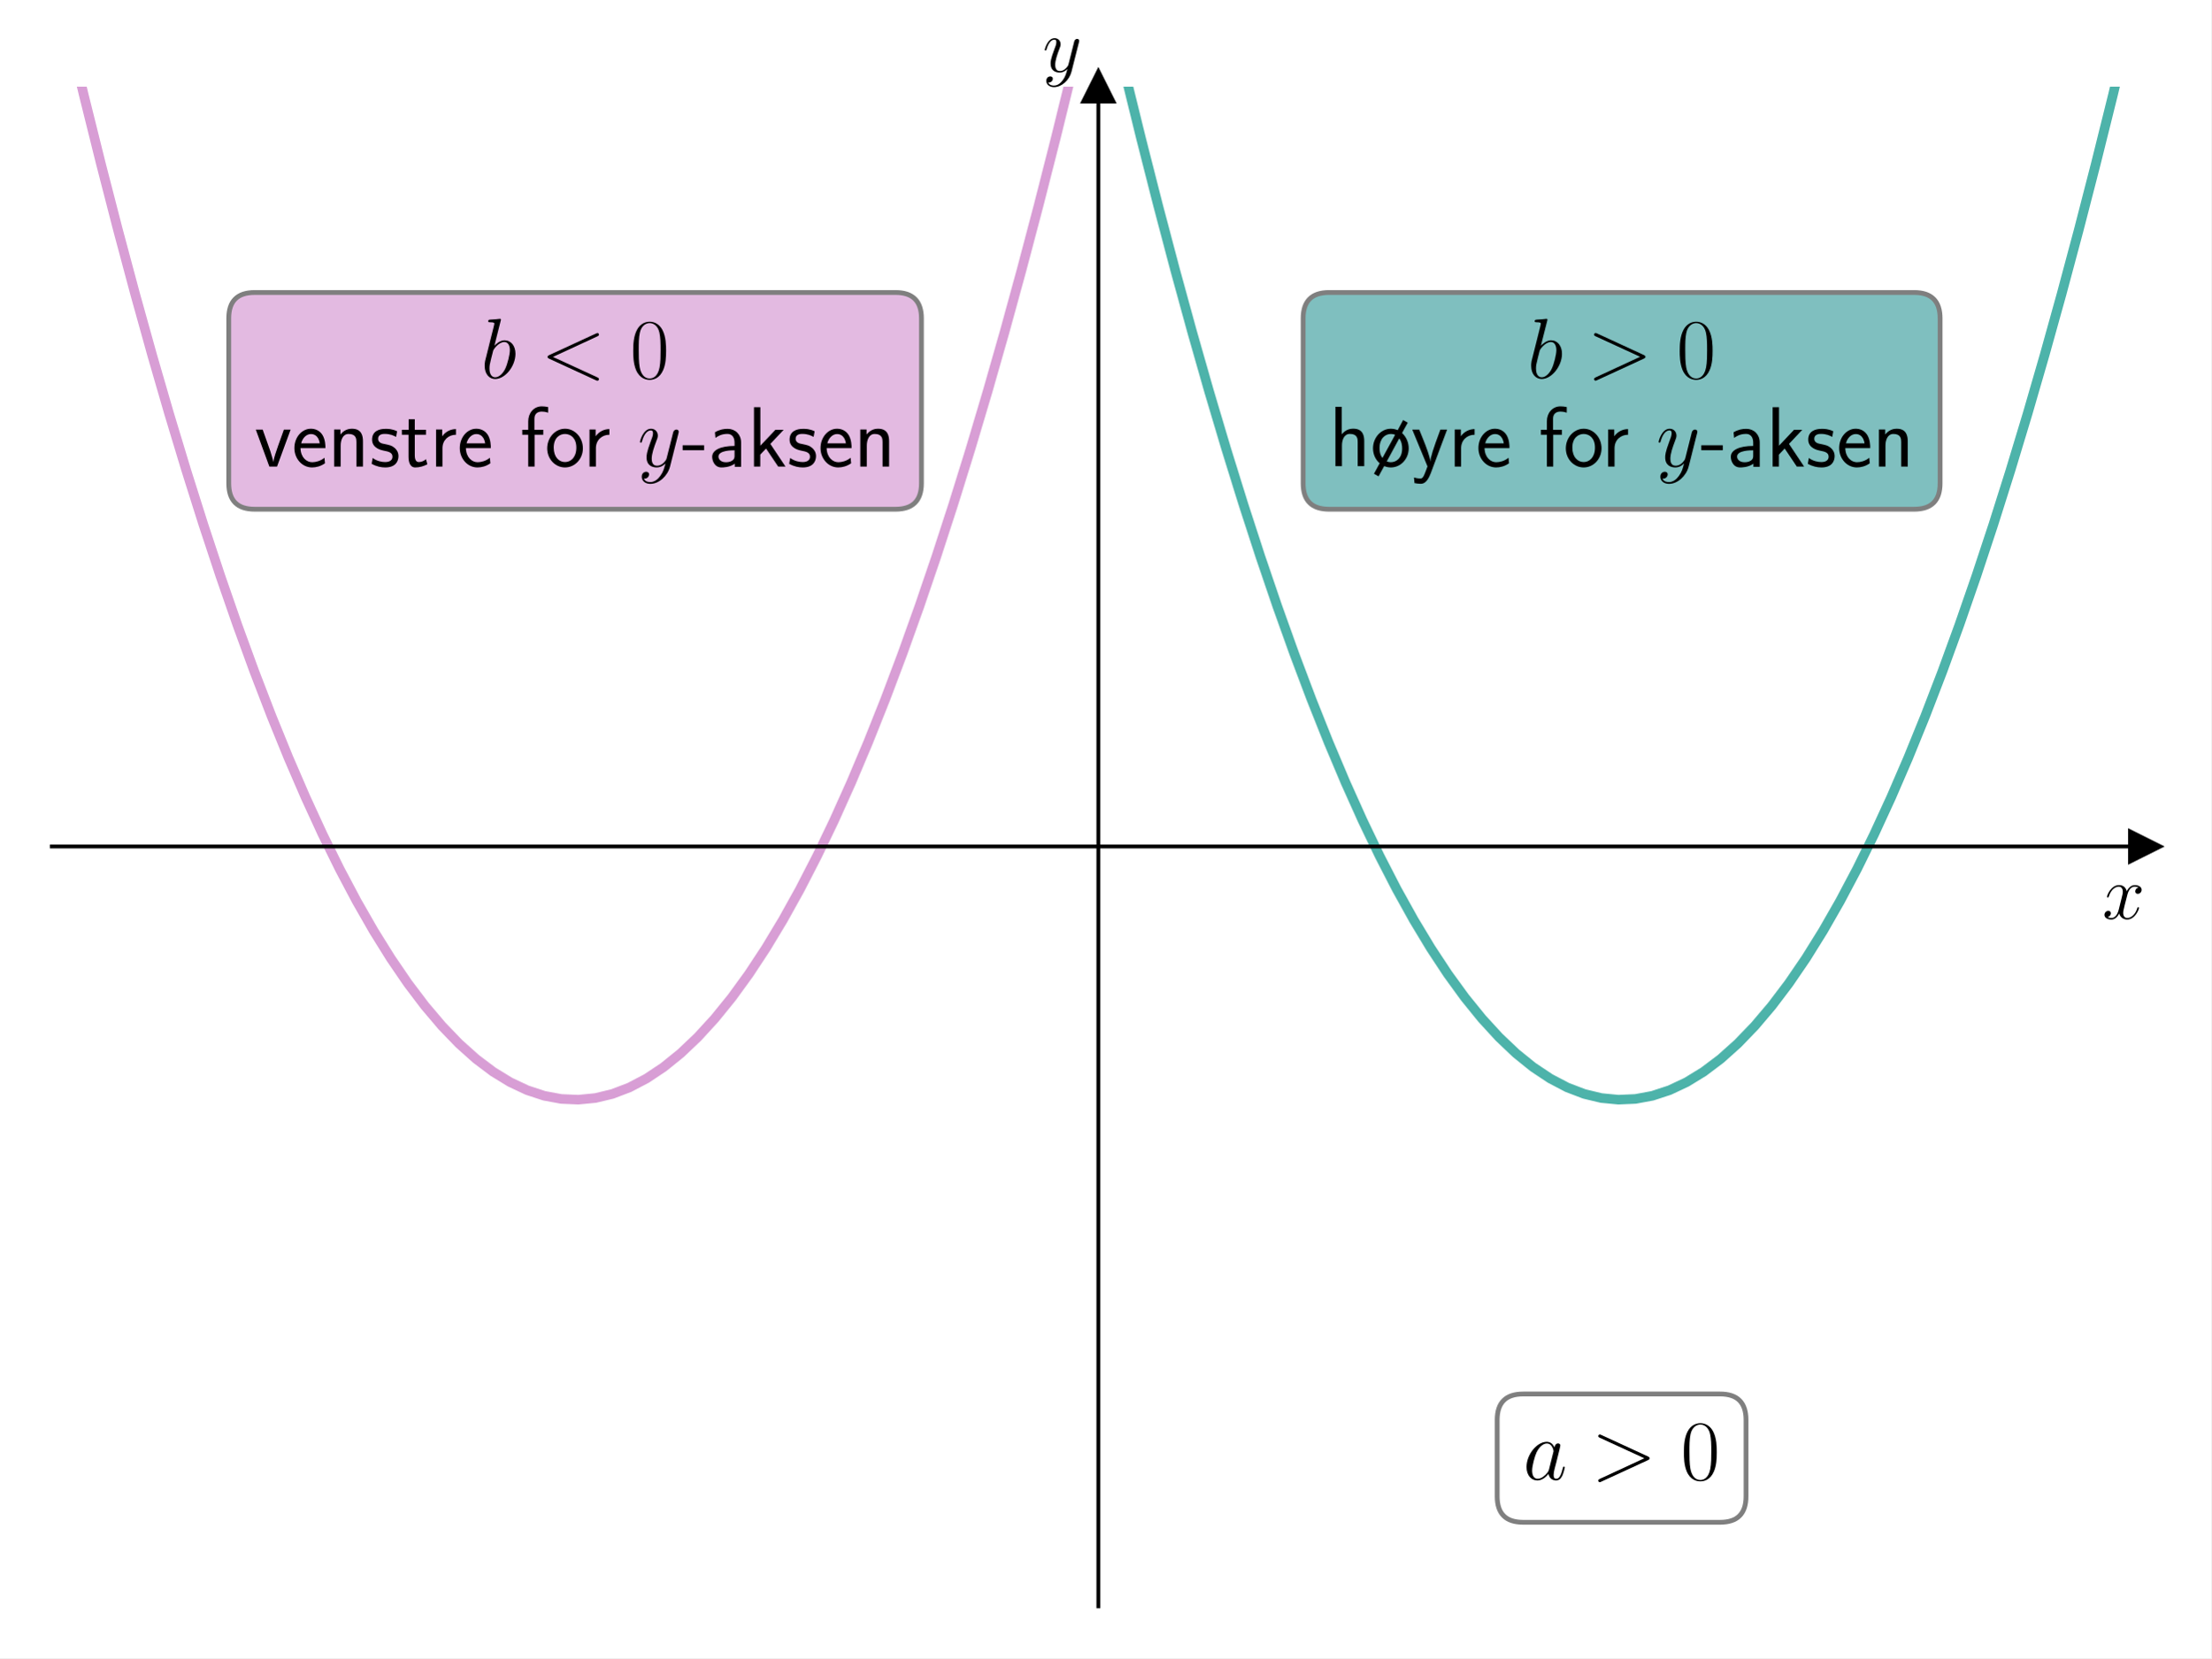
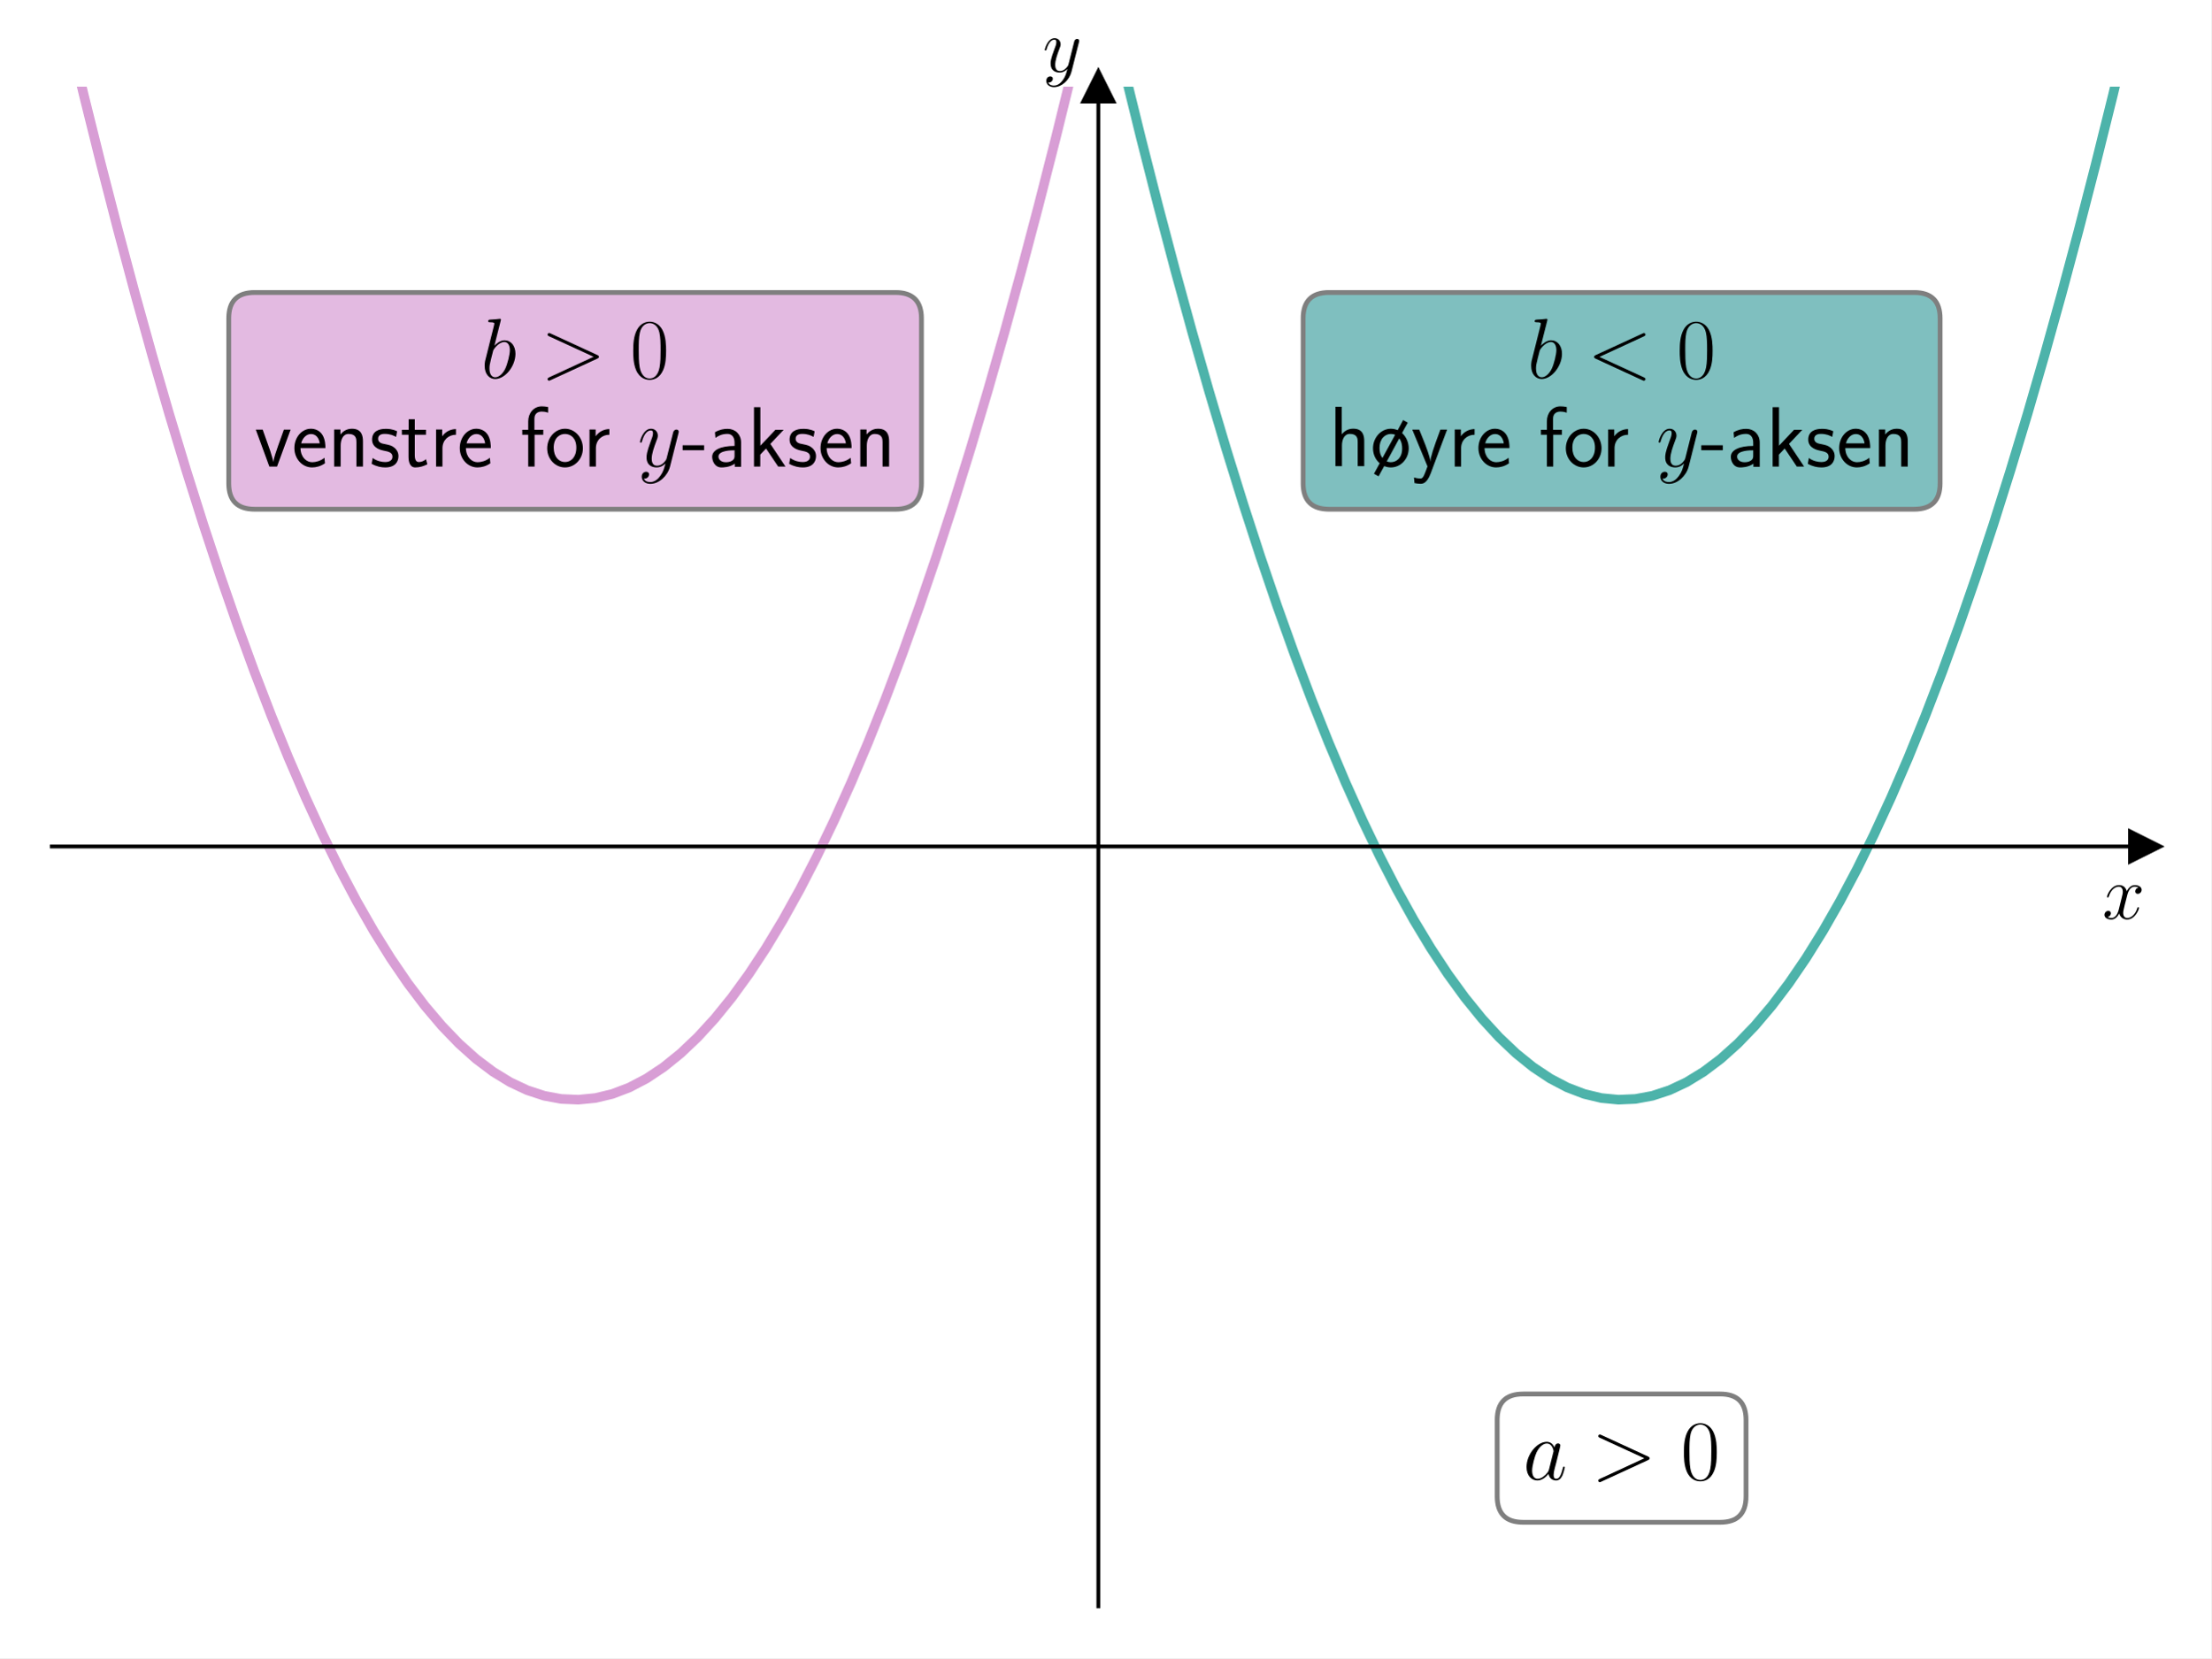
<svg xmlns="http://www.w3.org/2000/svg" xmlns:xlink="http://www.w3.org/1999/xlink" width="460.8pt" height="345.6pt" viewBox="0 0 460.8 345.6" version="1.1">
  <defs>
    <style type="text/css">*{stroke-linejoin: round; stroke-linecap: butt}</style>
  </defs>
  <g id="figure_1">
    <g id="patch_1">
      <path d="M 0 345.6  L 460.8 345.6  L 460.8 0  L 0 0  z " style="fill: #ffffff" />
    </g>
    <g id="axes_1">
      <g id="patch_2">
        <path d="M 10.8 334.8  L 447 334.8  L 447 18.065  L 10.8 18.065  z " style="fill: #ffffff" />
      </g>
      <g id="matplotlib.axis_1">
        <g id="text_1">
          <g transform="translate(438.1306 191.5019) scale(0.16 -0.16)">
            <defs>
              <path id="CMMI12-78" d="M 3034 2606  C 2829 2567 2752 2414 2752 2293  C 2752 2139 2874 2088 2963 2088  C 3155 2088 3290 2254 3290 2427  C 3290 2695 2982 2816 2714 2816  C 2323 2816 2106 2433 2048 2312  C 1901 2816 1504 2816 1389 2816  C 736 2816 390 1980 390 1839  C 390 1814 416 1782 461 1782  C 512 1782 525 1820 538 1846  C 755 2555 1184 2689 1370 2689  C 1658 2689 1715 2420 1715 2267  C 1715 2127 1677 1980 1600 1673  L 1382 798  C 1286 415 1101 64 762 64  C 730 64 570 64 435 147  C 666 192 717 383 717 460  C 717 588 621 664 499 664  C 346 664 179 530 179 326  C 179 57 480 -64 755 -64  C 1062 -64 1280 179 1414 441  C 1517 64 1837 -64 2074 -64  C 2726 -64 3072 773 3072 913  C 3072 945 3046 971 3008 971  C 2950 971 2944 939 2925 888  C 2752 326 2381 64 2093 64  C 1869 64 1747 230 1747 492  C 1747 632 1773 734 1875 1156  L 2099 2024  C 2195 2408 2413 2689 2707 2689  C 2720 2689 2899 2689 3034 2606  z " transform="scale(0.015625)" />
            </defs>
            <use xlink:href="#CMMI12-78" transform="scale(0.996264)" />
          </g>
        </g>
      </g>
      <g id="matplotlib.axis_2">
        <g id="text_2">
          <g transform="translate(217.2897 14.96506) scale(0.16 -0.16)">
            <defs>
              <path id="CMMI12-79" d="M 1683 -700  C 1510 -939 1261 -1152 947 -1152  C 870 -1152 563 -1152 467 -889  C 486 -895 518 -895 531 -895  C 723 -895 851 -729 851 -582  C 851 -435 730 -384 634 -384  C 531 -384 307 -458 307 -759  C 307 -1071 582 -1286 947 -1286  C 1587 -1286 2234 -700 2413 6  L 3040 2485  C 3046 2517 3059 2556 3059 2594  C 3059 2689 2982 2753 2886 2753  C 2829 2753 2694 2727 2643 2535  L 2170 658  C 2138 543 2138 530 2086 460  C 1958 281 1747 64 1440 64  C 1082 64 1050 415 1050 588  C 1050 952 1222 1443 1395 1903  C 1466 2088 1504 2178 1504 2305  C 1504 2574 1312 2816 998 2816  C 410 2816 173 1890 173 1839  C 173 1814 198 1782 243 1782  C 301 1782 307 1807 333 1897  C 486 2433 730 2689 979 2689  C 1037 2689 1146 2689 1146 2478  C 1146 2312 1075 2127 979 1884  C 666 1047 666 837 666 683  C 666 77 1101 -64 1421 -64  C 1606 -64 1837 -6 2061 230  L 2067 224  C 1971 -147 1907 -392 1683 -700  z " transform="scale(0.015625)" />
            </defs>
            <use xlink:href="#CMMI12-79" transform="scale(0.996264)" />
          </g>
        </g>
      </g>
      <g id="line2d_1">
        <defs>
-           <path id="mdf5c4e9e67" d="M 3 0  L -3 -3  L -3 3  z " style="stroke: #000000; stroke-linejoin: miter" />
+           <path id="m372b445df0" d="M 3 0  L -3 -3  L -3 3  z " style="stroke: #000000; stroke-linejoin: miter" />
        </defs>
        <g>
-           <use xlink:href="#mdf5c4e9e67" x="447" y="176.432" style="stroke: #000000; stroke-linejoin: miter" />
+           <use xlink:href="#m372b445df0" x="447" y="176.432" style="stroke: #000000; stroke-linejoin: miter" />
        </g>
      </g>
      <g id="line2d_2">
        <defs>
-           <path id="mb5a8370846" d="M 0 -3  L -3 3  L 3 3  z " style="stroke: #000000; stroke-linejoin: miter" />
+           <path id="m9e277700b3" d="M 0 -3  L -3 3  L 3 3  z " style="stroke: #000000; stroke-linejoin: miter" />
        </defs>
        <g>
-           <use xlink:href="#mb5a8370846" x="228.9" y="18.065" style="stroke: #000000; stroke-linejoin: miter" />
+           <use xlink:href="#m9e277700b3" x="228.9" y="18.065" style="stroke: #000000; stroke-linejoin: miter" />
        </g>
      </g>
      <g id="line2d_3">
-         <path d="M 230.597 -1  L 230.677 -0.653  L 234.23 14.324  L 237.783 28.795  L 241.336 42.763  L 244.89 56.226  L 248.443 69.184  L 251.996 81.639  L 255.55 93.588  L 259.103 105.034  L 262.656 115.975  L 266.209 126.411  L 269.763 136.343  L 273.316 145.771  L 276.869 154.694  L 280.422 163.113  L 283.976 171.027  L 287.529 178.437  L 291.082 185.343  L 294.636 191.744  L 298.189 197.641  L 301.742 203.033  L 305.295 207.921  L 308.849 212.304  L 312.402 216.183  L 315.955 219.558  L 319.509 222.428  L 323.062 224.794  L 326.615 226.655  L 330.168 228.012  L 333.722 228.864  L 337.275 229.212  L 340.828 229.056  L 344.381 228.395  L 347.935 227.23  L 351.488 225.56  L 355.041 223.386  L 358.595 220.708  L 362.148 217.525  L 365.701 213.838  L 369.254 209.646  L 372.808 204.95  L 376.361 199.749  L 379.914 194.044  L 383.467 187.835  L 387.021 181.121  L 390.574 173.903  L 394.127 166.18  L 397.681 157.953  L 401.234 149.221  L 404.787 139.985  L 408.34 130.245  L 411.894 120  L 415.447 109.251  L 419 97.997  L 422.553 86.239  L 426.107 73.976  L 429.66 61.21  L 433.213 47.938  L 436.767 34.162  L 440.32 19.882  L 443.873 5.098  L 445.29 -1  " clip-path="url(#pa374c628e7)" style="fill: none; stroke: #029386; stroke-opacity: 0.7; stroke-width: 2; stroke-linecap: square" />
+         <path d="M 230.597 -1  L 230.677 -0.653  L 234.23 14.324  L 237.783 28.795  L 241.336 42.763  L 244.89 56.226  L 248.443 69.184  L 251.996 81.639  L 255.55 93.588  L 259.103 105.034  L 262.656 115.975  L 266.209 126.411  L 269.763 136.343  L 273.316 145.771  L 276.869 154.694  L 280.422 163.113  L 283.976 171.027  L 287.529 178.437  L 291.082 185.343  L 294.636 191.744  L 298.189 197.641  L 301.742 203.033  L 305.295 207.921  L 308.849 212.304  L 312.402 216.183  L 315.955 219.558  L 319.509 222.428  L 323.062 224.794  L 326.615 226.655  L 330.168 228.012  L 333.722 228.864  L 337.275 229.212  L 340.828 229.056  L 344.381 228.395  L 347.935 227.23  L 351.488 225.56  L 355.041 223.386  L 358.595 220.708  L 362.148 217.525  L 365.701 213.838  L 369.254 209.646  L 372.808 204.95  L 376.361 199.749  L 379.914 194.044  L 383.467 187.835  L 387.021 181.121  L 390.574 173.903  L 394.127 166.18  L 397.681 157.953  L 401.234 149.221  L 404.787 139.985  L 408.34 130.245  L 411.894 120  L 415.447 109.251  L 419 97.997  L 422.553 86.239  L 426.107 73.976  L 429.66 61.21  L 433.213 47.938  L 436.767 34.162  L 440.32 19.882  L 443.873 5.098  L 445.29 -1  " clip-path="url(#p6468c7f94c)" style="fill: none; stroke: #029386; stroke-opacity: 0.7; stroke-width: 2; stroke-linecap: square" />
      </g>
      <g id="line2d_4">
-         <path d="M 12.51 -1  L 13.927 5.098  L 17.48 19.882  L 21.033 34.162  L 24.587 47.938  L 28.14 61.21  L 31.693 73.976  L 35.247 86.239  L 38.8 97.997  L 42.353 109.251  L 45.906 120  L 49.46 130.245  L 53.013 139.985  L 56.566 149.221  L 60.119 157.953  L 63.673 166.18  L 67.226 173.903  L 70.779 181.121  L 74.333 187.835  L 77.886 194.044  L 81.439 199.749  L 84.992 204.95  L 88.546 209.646  L 92.099 213.838  L 95.652 217.525  L 99.205 220.708  L 102.759 223.386  L 106.312 225.56  L 109.865 227.23  L 113.419 228.395  L 116.972 229.056  L 120.525 229.212  L 124.078 228.864  L 127.632 228.012  L 131.185 226.655  L 134.738 224.794  L 138.291 222.428  L 141.845 219.558  L 145.398 216.183  L 148.951 212.304  L 152.505 207.921  L 156.058 203.033  L 159.611 197.641  L 163.164 191.744  L 166.718 185.343  L 170.271 178.437  L 173.824 171.027  L 177.378 163.113  L 180.931 154.694  L 184.484 145.771  L 188.037 136.343  L 191.591 126.411  L 195.144 115.975  L 198.697 105.034  L 202.25 93.588  L 205.804 81.639  L 209.357 69.184  L 212.91 56.226  L 216.464 42.763  L 220.017 28.795  L 223.57 14.324  L 227.123 -0.653  L 227.203 -1  " clip-path="url(#pa374c628e7)" style="fill: none; stroke: #c875c4; stroke-opacity: 0.7; stroke-width: 2; stroke-linecap: square" />
+         <path d="M 12.51 -1  L 13.927 5.098  L 17.48 19.882  L 21.033 34.162  L 24.587 47.938  L 28.14 61.21  L 31.693 73.976  L 35.247 86.239  L 38.8 97.997  L 42.353 109.251  L 45.906 120  L 49.46 130.245  L 53.013 139.985  L 56.566 149.221  L 60.119 157.953  L 63.673 166.18  L 67.226 173.903  L 70.779 181.121  L 74.333 187.835  L 77.886 194.044  L 81.439 199.749  L 84.992 204.95  L 88.546 209.646  L 92.099 213.838  L 95.652 217.525  L 99.205 220.708  L 102.759 223.386  L 106.312 225.56  L 109.865 227.23  L 113.419 228.395  L 116.972 229.056  L 120.525 229.212  L 124.078 228.864  L 127.632 228.012  L 131.185 226.655  L 134.738 224.794  L 138.291 222.428  L 141.845 219.558  L 145.398 216.183  L 148.951 212.304  L 152.505 207.921  L 156.058 203.033  L 159.611 197.641  L 163.164 191.744  L 166.718 185.343  L 170.271 178.437  L 173.824 171.027  L 177.378 163.113  L 180.931 154.694  L 184.484 145.771  L 188.037 136.343  L 191.591 126.411  L 195.144 115.975  L 198.697 105.034  L 202.25 93.588  L 205.804 81.639  L 209.357 69.184  L 212.91 56.226  L 216.464 42.763  L 220.017 28.795  L 223.57 14.324  L 227.123 -0.653  L 227.203 -1  " clip-path="url(#p6468c7f94c)" style="fill: none; stroke: #c875c4; stroke-opacity: 0.7; stroke-width: 2; stroke-linecap: square" />
      </g>
      <g id="patch_3">
        <path d="M 228.9 334.8  L 228.9 18.065  " style="fill: none; stroke: #000000; stroke-width: 0.8; stroke-linejoin: miter; stroke-linecap: square" />
      </g>
      <g id="patch_4">
        <path d="M 447 334.8  L 447 18.065  " style="fill: none" />
      </g>
      <g id="patch_5">
        <path d="M 10.8 176.432  L 447 176.432  " style="fill: none; stroke: #000000; stroke-width: 0.8; stroke-linejoin: miter; stroke-linecap: square" />
      </g>
      <g id="patch_6">
        <path d="M 10.8 18.065  L 447 18.065  " style="fill: none" />
      </g>
      <g id="text_3">
        <g id="patch_7">
          <path d="M 317.419 317.293  L 358.481 317.293  Q 363.881 317.293 363.881 311.893  L 363.881 295.952  Q 363.881 290.552 358.481 290.552  L 317.419 290.552  Q 312.019 290.552 312.019 295.952  L 312.019 311.893  Q 312.019 317.293 317.419 317.293  z " style="fill: #ffffff; opacity: 0.5; stroke: #000000; stroke-linejoin: miter" />
        </g>
        <g transform="translate(317.4193 308.4054) scale(0.18 -0.18)">
          <defs>
            <path id="CMMI12-61" d="M 1926 760  C 1894 651 1894 639 1805 517  C 1664 338 1382 64 1082 64  C 819 64 672 300 672 677  C 672 1028 870 1743 992 2012  C 1210 2459 1510 2689 1760 2689  C 2182 2689 2266 2165 2266 2114  C 2266 2108 2246 2024 2240 2012  L 1926 760  z M 2336 2395  C 2266 2561 2093 2816 1760 2816  C 1037 2816 256 1884 256 939  C 256 307 627 -64 1062 -64  C 1414 -64 1715 211 1894 422  C 1958 45 2259 -64 2451 -64  C 2643 -64 2797 51 2912 281  C 3014 498 3104 888 3104 913  C 3104 945 3078 971 3040 971  C 2982 971 2976 939 2950 843  C 2854 466 2733 64 2470 64  C 2285 64 2272 230 2272 358  C 2272 505 2291 575 2349 824  C 2394 984 2426 1124 2477 1309  C 2714 2267 2771 2497 2771 2535  C 2771 2625 2701 2695 2605 2695  C 2400 2695 2349 2472 2336 2395  z " transform="scale(0.015625)" />
            <path id="CMMI12-3e" d="M 4218 1449  C 4339 1507 4346 1545 4346 1590  C 4346 1628 4333 1673 4218 1725  L 755 3322  C 672 3360 659 3360 646 3360  C 570 3360 525 3296 525 3245  C 525 3168 576 3142 659 3104  L 3949 1590  L 653 65  C 525 6 525 -39 525 -77  C 525 -128 570 -192 646 -192  C 659 -192 666 -185 755 -147  L 4218 1449  z " transform="scale(0.015625)" />
            <path id="CMR17-30" d="M 2688 2025  C 2688 2416 2682 3080 2413 3591  C 2176 4039 1798 4198 1466 4198  C 1158 4198 768 4058 525 3597  C 269 3118 243 2524 243 2025  C 243 1661 250 1106 448 619  C 723 -39 1216 -128 1466 -128  C 1760 -128 2208 -7 2470 600  C 2662 1042 2688 1559 2688 2025  z M 1466 -26  C 1056 -26 813 325 723 812  C 653 1188 653 1738 653 2096  C 653 2588 653 2997 736 3387  C 858 3929 1216 4096 1466 4096  C 1728 4096 2067 3923 2189 3400  C 2272 3036 2278 2607 2278 2096  C 2278 1680 2278 1169 2202 792  C 2067 95 1690 -26 1466 -26  z " transform="scale(0.015625)" />
          </defs>
          <use xlink:href="#CMMI12-61" transform="scale(0.996264)" />
          <use xlink:href="#CMMI12-3e" transform="translate(78.88187 0) scale(0.996264)" />
          <use xlink:href="#CMR17-30" transform="translate(182.428 0) scale(0.996264)" />
        </g>
      </g>
      <g id="text_4">
        <g id="patch_8">
          <path d="M 276.977 106.136  L 398.923 106.136  Q 404.323 106.136 404.323 100.736  L 404.323 66.363  Q 404.323 60.963 398.923 60.963  L 276.977 60.963  Q 271.577 60.963 271.577 66.363  L 271.577 100.736  Q 271.577 106.136 276.977 106.136  z " style="fill: #008080; opacity: 0.5; stroke: #000000; stroke-linejoin: miter" />
        </g>
        <g transform="translate(318.2952 78.81637) scale(0.18 -0.18)">
          <defs>
            <path id="CMMI12-62" d="M 1478 4257  C 1485 4283 1498 4321 1498 4352  C 1498 4416 1434 4416 1421 4416  C 1414 4416 1184 4393 1069 4377  C 960 4377 864 4358 749 4358  C 595 4345 550 4339 550 4224  C 550 4160 614 4160 678 4160  C 1005 4160 1005 4103 1005 4040  C 1005 3996 954 3811 928 3696  L 774 3085  C 710 2831 346 1387 320 1272  C 288 1114 288 1005 288 922  C 288 274 653 -64 1069 -64  C 1811 -64 2579 888 2579 1814  C 2579 2401 2246 2816 1766 2816  C 1434 2816 1133 2542 1011 2414  L 1478 4257  z M 1075 64  C 870 64 646 217 646 715  C 646 926 666 1047 781 1494  C 800 1577 902 1986 928 2069  C 941 2120 1318 2689 1754 2689  C 2035 2689 2163 2408 2163 2076  C 2163 1769 1984 1047 1824 715  C 1664 370 1370 64 1075 64  z " transform="scale(0.015625)" />
+             <path id="CMMI12-3c" d="M 4218 3104  C 4333 3155 4346 3200 4346 3238  C 4346 3309 4294 3360 4224 3360  C 4211 3360 4205 3353 4115 3315  L 653 1719  C 538 1667 525 1622 525 1584  C 525 1539 531 1501 653 1442  L 4115 -154  C 4198 -192 4211 -192 4224 -192  C 4294 -192 4346 -141 4346 -70  C 4346 -32 4333 13 4218 64  L 922 1581  L 4218 3104  z " transform="scale(0.015625)" />
          </defs>
          <use xlink:href="#CMMI12-62" transform="scale(0.996264)" />
-           <use xlink:href="#CMMI12-3e" transform="translate(69.14988 0) scale(0.996264)" />
+           <use xlink:href="#CMMI12-3c" transform="translate(69.14988 0) scale(0.996264)" />
          <use xlink:href="#CMR17-30" transform="translate(172.696 0) scale(0.996264)" />
        </g>
        <g transform="translate(276.9766 97.2484) scale(0.18 -0.18)">
          <defs>
            <path id="CMSS17-68" d="M 2618 1891  C 2618 2292 2522 2820 1798 2820  C 1395 2820 1133 2623 947 2407  L 947 4448  L 474 4448  L 474 32  L 960 32  L 960 1573  C 960 1973 1114 2432 1549 2432  C 2112 2432 2131 2056 2131 1839  L 2131 32  L 2618 32  L 2618 1891  z " transform="scale(0.015625)" />
            <path id="CMSS17-1c" d="M 2758 3268  L 2413 3459  L 2010 2708  C 1926 2746 1728 2816 1504 2816  C 768 2816 173 2157 173 1356  C 173 888 384 479 672 248  L 243 -535  L 589 -727  L 1005 38  C 1107 -7 1286 -64 1498 -64  C 2227 -64 2829 563 2829 1357  C 2829 1799 2643 2210 2336 2497  L 2758 3268  z M 877 643  C 685 886 659 1179 659 1363  C 659 2090 1075 2427 1504 2427  C 1613 2427 1722 2408 1818 2363  L 877 643  z M 2125 2097  C 2310 1855 2342 1549 2342 1351  C 2342 631 1907 325 1498 325  C 1395 325 1293 344 1197 383  L 2125 2097  z " transform="scale(0.015625)" />
            <path id="CMSS17-79" d="M 2675 2752  L 2176 2752  C 1632 1294 1446 702 1434 383  L 1427 383  C 1408 696 1126 1460 902 2007  L 602 2752  L 83 2752  L 1216 13  C 1146 -178 1043 -465 1011 -529  C 870 -885 774 -885 672 -885  C 646 -885 442 -885 211 -809  L 250 -1229  C 410 -1261 570 -1280 685 -1280  C 845 -1280 1165 -1280 1459 -497  L 2675 2752  z " transform="scale(0.015625)" />
            <path id="CMSS17-72" d="M 954 1363  C 954 1965 1395 2368 1958 2368  L 1958 2789  C 1549 2789 1165 2585 934 2253  L 934 2758  L 480 2758  L 480 0  L 954 0  L 954 1363  z " transform="scale(0.015625)" />
            <path id="CMSS17-65" d="M 2502 1377  C 2502 1590 2490 2003 2285 2345  C 2061 2713 1696 2816 1421 2816  C 755 2816 192 2188 192 1375  C 192 582 774 -64 1510 -64  C 1798 -64 2150 19 2470 248  C 2470 274 2458 414 2451 420  C 2451 433 2432 630 2432 656  C 2125 407 1773 325 1517 325  C 1107 325 666 667 646 1377  L 2502 1377  z M 698 1728  C 781 2084 1062 2421 1421 2421  C 1517 2421 1965 2421 2080 1728  L 698 1728  z " transform="scale(0.015625)" />
            <path id="CMSS17-66" d="M 1075 2368  L 1722 2368  L 1722 2737  L 1062 2737  L 1062 3559  C 1062 4014 1408 4092 1606 4092  C 1670 4092 1850 4092 2080 4009  L 2080 4429  C 1933 4461 1754 4480 1613 4480  C 1018 4480 602 3993 602 3359  L 602 2737  L 160 2737  L 160 2368  L 602 2368  L 602 0  L 1075 0  L 1075 2368  z " transform="scale(0.015625)" />
            <path id="CMSS17-6f" d="M 2829 1356  C 2829 2176 2221 2816 1504 2816  C 768 2816 173 2157 173 1356  C 173 544 787 -64 1498 -64  C 2227 -64 2829 563 2829 1356  z M 1504 337  C 1050 337 659 709 659 1408  C 659 2151 1114 2427 1498 2427  C 1914 2427 2342 2126 2342 1408  C 2342 683 1926 337 1504 337  z " transform="scale(0.015625)" />
            <path id="CMSS17-2d" d="M 1664 1216  L 1664 1585  L 64 1585  L 64 1216  L 1664 1216  z " transform="scale(0.015625)" />
            <path id="CMSS17-61" d="M 2406 1791  C 2406 2392 1978 2808 1402 2808  C 1120 2808 813 2757 461 2553  L 499 2135  C 659 2248 934 2432 1395 2432  C 1722 2432 1920 2180 1920 1782  L 1920 1536  C 896 1536 256 1238 256 726  C 256 461 416 -64 947 -64  C 1043 -64 1562 -64 1933 217  L 1933 -19  L 2406 -19  L 2406 1791  z M 1920 816  C 1920 701 1920 548 1728 434  C 1562 325 1350 325 1261 325  C 941 325 723 511 723 744  C 723 1211 1722 1211 1920 1211  L 1920 816  z " transform="scale(0.015625)" />
            <path id="CMSS17-6b" d="M 1696 1688  L 2688 2739  L 2074 2739  L 954 1554  L 954 4416  L 480 4416  L 480 0  L 947 0  L 947 892  L 1376 1344  L 2278 0  L 2822 0  L 1696 1688  z " transform="scale(0.015625)" />
            <path id="CMSS17-73" d="M 2061 2627  C 1683 2807 1389 2807 1197 2807  C 742 2807 198 2648 198 2003  C 198 1359 902 1218 1094 1179  C 1389 1122 1715 1058 1715 740  C 1715 337 1254 337 1171 337  C 915 337 563 407 243 638  L 166 210  C 531 0 883 -64 1178 -64  C 1965 -64 2163 416 2163 781  C 2163 1094 1984 1305 1862 1401  C 1651 1568 1574 1587 1050 1696  C 960 1709 646 1779 646 2066  C 646 2432 1050 2432 1139 2432  C 1555 2432 1811 2303 1984 2208  L 2061 2627  z " transform="scale(0.015625)" />
            <path id="CMSS17-6e" d="M 2618 1877  C 2618 2283 2522 2816 1798 2816  C 1389 2816 1120 2606 941 2389  L 941 2758  L 474 2758  L 474 0  L 960 0  L 960 1559  C 960 1964 1114 2428 1549 2428  C 2112 2428 2131 2048 2131 1829  L 2131 0  L 2618 0  L 2618 1877  z " transform="scale(0.015625)" />
          </defs>
          <use xlink:href="#CMSS17-68" transform="scale(0.996264)" />
          <use xlink:href="#CMSS17-1c" transform="translate(48.20494 0) scale(0.996264)" />
          <use xlink:href="#CMSS17-79" transform="translate(95.04857 0) scale(0.996264)" />
          <use xlink:href="#CMSS17-72" transform="translate(138.0487 0) scale(0.996264)" />
          <use xlink:href="#CMSS17-65" transform="translate(169.9585 0) scale(0.996264)" />
          <use xlink:href="#CMSS17-66" transform="translate(242.8264 0) scale(0.996264)" />
          <use xlink:href="#CMSS17-6f" transform="translate(271.4531 0) scale(0.996264)" />
          <use xlink:href="#CMSS17-72" transform="translate(315.6942 0) scale(0.996264)" />
          <use xlink:href="#CMMI12-79" transform="translate(378.8331 0) scale(0.996264)" />
          <use xlink:href="#CMSS17-2d" transform="translate(429.9719 0) scale(0.996264)" />
          <use xlink:href="#CMSS17-61" transform="translate(461.201 0) scale(0.996264)" />
          <use xlink:href="#CMSS17-6b" transform="translate(506.1229 0) scale(0.996264)" />
          <use xlink:href="#CMSS17-73" transform="translate(551.7254 0) scale(0.996264)" />
          <use xlink:href="#CMSS17-65" transform="translate(587.639 0) scale(0.996264)" />
          <use xlink:href="#CMSS17-6e" transform="translate(629.2778 0) scale(0.996264)" />
        </g>
      </g>
      <g id="text_5">
        <g id="patch_9">
          <path d="M 53.068 106.136  L 186.632 106.136  Q 192.032 106.136 192.032 100.736  L 192.032 66.363  Q 192.032 60.963 186.632 60.963  L 53.068 60.963  Q 47.668 60.963 47.668 66.363  L 47.668 100.736  Q 47.668 106.136 53.068 106.136  z " style="fill: #c875c4; opacity: 0.5; stroke: #000000; stroke-linejoin: miter" />
        </g>
        <g transform="translate(100.1952 78.81637) scale(0.18 -0.18)">
-           <defs>
-             <path id="CMMI12-3c" d="M 4218 3104  C 4333 3155 4346 3200 4346 3238  C 4346 3309 4294 3360 4224 3360  C 4211 3360 4205 3353 4115 3315  L 653 1719  C 538 1667 525 1622 525 1584  C 525 1539 531 1501 653 1442  L 4115 -154  C 4198 -192 4211 -192 4224 -192  C 4294 -192 4346 -141 4346 -70  C 4346 -32 4333 13 4218 64  L 922 1581  L 4218 3104  z " transform="scale(0.015625)" />
-           </defs>
          <use xlink:href="#CMMI12-62" transform="scale(0.996264)" />
-           <use xlink:href="#CMMI12-3c" transform="translate(69.14988 0) scale(0.996264)" />
+           <use xlink:href="#CMMI12-3e" transform="translate(69.14988 0) scale(0.996264)" />
          <use xlink:href="#CMR17-30" transform="translate(172.696 0) scale(0.996264)" />
        </g>
        <g transform="translate(53.06797 97.2484) scale(0.18 -0.18)">
          <defs>
            <path id="CMSS17-76" d="M 2675 2752  L 2176 2752  L 1747 1556  C 1613 1165 1421 627 1389 352  L 1382 352  C 1370 468 1318 634 1286 749  C 1248 890 1197 1056 1158 1172  L 595 2752  L 83 2752  L 1094 0  L 1664 0  L 2675 2752  z " transform="scale(0.015625)" />
            <path id="CMSS17-74" d="M 1069 2368  L 1901 2368  L 1901 2737  L 1069 2737  L 1069 3520  L 614 3520  L 614 2737  L 109 2737  L 109 2368  L 602 2368  L 602 749  C 602 384 685 -64 1107 -64  C 1427 -64 1722 25 2003 172  L 1901 548  C 1747 414 1562 337 1363 337  C 1082 337 1069 696 1069 856  L 1069 2368  z " transform="scale(0.015625)" />
          </defs>
          <use xlink:href="#CMSS17-76" transform="scale(0.996264)" />
          <use xlink:href="#CMSS17-65" transform="translate(43.00014 0) scale(0.996264)" />
          <use xlink:href="#CMSS17-6e" transform="translate(84.63896 0) scale(0.996264)" />
          <use xlink:href="#CMSS17-73" transform="translate(132.8439 0) scale(0.996264)" />
          <use xlink:href="#CMSS17-74" transform="translate(168.7574 0) scale(0.996264)" />
          <use xlink:href="#CMSS17-72" transform="translate(202.589 0) scale(0.996264)" />
          <use xlink:href="#CMSS17-65" transform="translate(234.4988 0) scale(0.996264)" />
          <use xlink:href="#CMSS17-66" transform="translate(307.3667 0) scale(0.996264)" />
          <use xlink:href="#CMSS17-6f" transform="translate(335.9934 0) scale(0.996264)" />
          <use xlink:href="#CMSS17-72" transform="translate(380.2346 0) scale(0.996264)" />
          <use xlink:href="#CMMI12-79" transform="translate(443.3734 0) scale(0.996264)" />
          <use xlink:href="#CMSS17-2d" transform="translate(494.5122 0) scale(0.996264)" />
          <use xlink:href="#CMSS17-61" transform="translate(525.7413 0) scale(0.996264)" />
          <use xlink:href="#CMSS17-6b" transform="translate(570.6633 0) scale(0.996264)" />
          <use xlink:href="#CMSS17-73" transform="translate(616.2657 0) scale(0.996264)" />
          <use xlink:href="#CMSS17-65" transform="translate(652.1793 0) scale(0.996264)" />
          <use xlink:href="#CMSS17-6e" transform="translate(693.8181 0) scale(0.996264)" />
        </g>
      </g>
    </g>
  </g>
  <defs>
-     <clipPath id="pa374c628e7">
+     <clipPath id="p6468c7f94c">
      <rect x="10.8" y="18.065" width="436.2" height="316.735" />
    </clipPath>
  </defs>
</svg>
